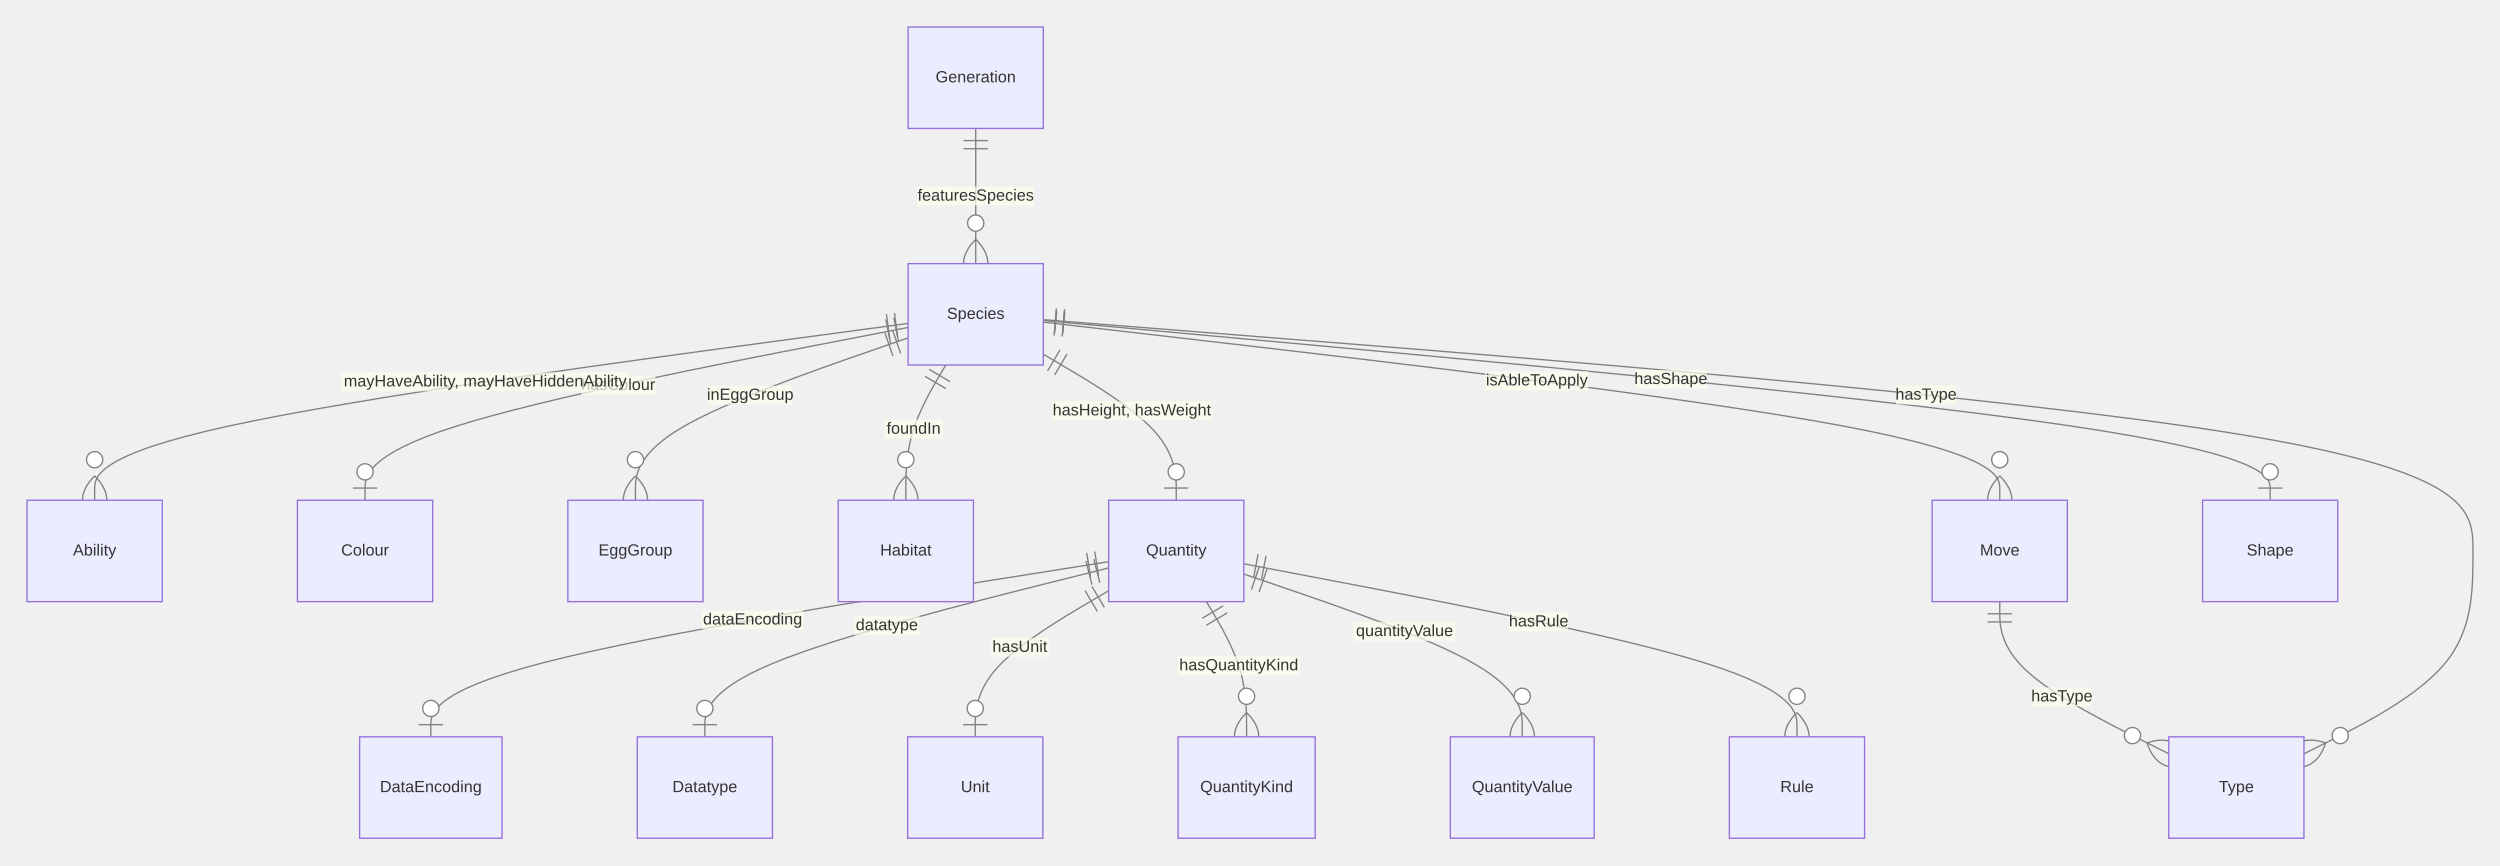
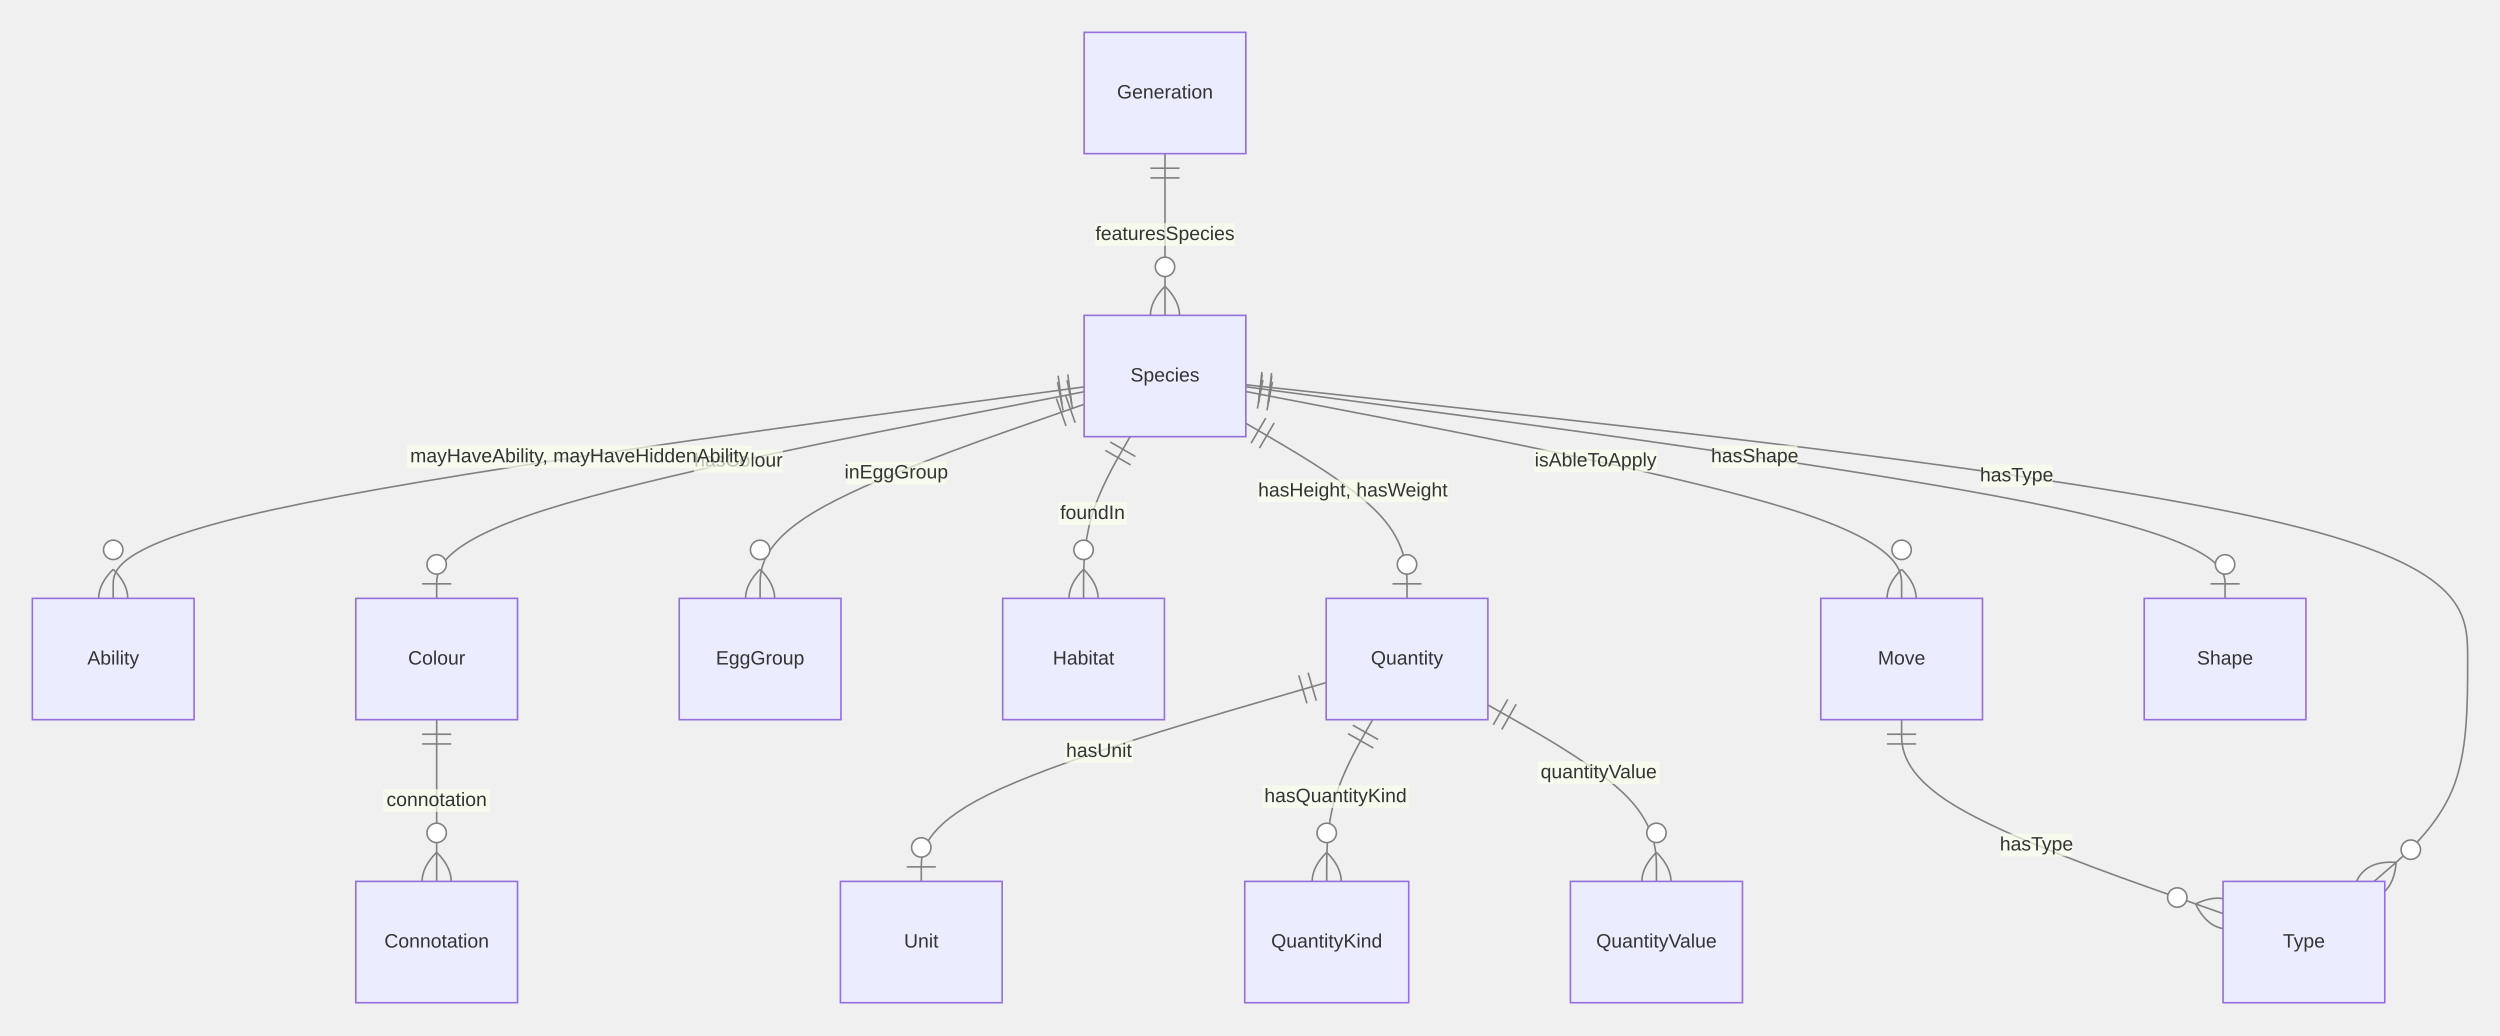
- <svg xmlns="http://www.w3.org/2000/svg" aria-roledescription="er" role="graphics-document document" viewBox="0 0 1849.101 640" height="640" width="1849.101" id="container">
+ <svg xmlns="http://www.w3.org/2000/svg" aria-roledescription="er" role="graphics-document document" viewBox="0 0 1545.824 640" height="640" width="1545.824" id="container">
  <style>#container{font-family:"trebuchet ms",verdana,arial,sans-serif;font-size:16px;fill:#333;}#container .error-icon{fill:#552222;}#container .error-text{fill:#552222;stroke:#552222;}#container .edge-thickness-normal{stroke-width:1px;}#container .edge-thickness-thick{stroke-width:3.5px;}#container .edge-pattern-solid{stroke-dasharray:0;}#container .edge-thickness-invisible{stroke-width:0;fill:none;}#container .edge-pattern-dashed{stroke-dasharray:3;}#container .edge-pattern-dotted{stroke-dasharray:2;}#container .marker{fill:#333333;stroke:#333333;}#container .marker.cross{stroke:#333333;}#container svg{font-family:"trebuchet ms",verdana,arial,sans-serif;font-size:16px;}#container p{margin:0;}#container .entityBox{fill:#ECECFF;stroke:#9370DB;}#container .attributeBoxOdd{fill:#ffffff;stroke:#9370DB;}#container .attributeBoxEven{fill:#f2f2f2;stroke:#9370DB;}#container .relationshipLabelBox{fill:hsl(80, 100%, 96.275%);opacity:0.7;background-color:hsl(80, 100%, 96.275%);}#container .relationshipLabelBox rect{opacity:0.5;}#container .relationshipLine{stroke:#333333;}#container .entityTitleText{text-anchor:middle;font-size:18px;fill:#333;}#container #MD_PARENT_START{fill:#f5f5f5!important;stroke:#333333!important;stroke-width:1;}#container #MD_PARENT_END{fill:#f5f5f5!important;stroke:#333333!important;stroke-width:1;}#container :root{--mermaid-font-family:"trebuchet ms",verdana,arial,sans-serif;}</style>
  <g />
  <defs>
    <marker orient="auto" markerHeight="240" markerWidth="190" refY="7" refX="0" id="MD_PARENT_START">
      <path d="M 18,7 L9,13 L1,7 L9,1 Z" />
    </marker>
  </defs>
  <defs>
    <marker orient="auto" markerHeight="28" markerWidth="20" refY="7" refX="19" id="MD_PARENT_END">
      <path d="M 18,7 L9,13 L1,7 L9,1 Z" />
    </marker>
  </defs>
  <defs>
    <marker orient="auto" markerHeight="18" markerWidth="18" refY="9" refX="0" id="ONLY_ONE_START">
      <path d="M9,0 L9,18 M15,0 L15,18" fill="none" stroke="gray" />
    </marker>
  </defs>
  <defs>
    <marker orient="auto" markerHeight="18" markerWidth="18" refY="9" refX="18" id="ONLY_ONE_END">
      <path d="M3,0 L3,18 M9,0 L9,18" fill="none" stroke="gray" />
    </marker>
  </defs>
  <defs>
    <marker orient="auto" markerHeight="18" markerWidth="30" refY="9" refX="0" id="ZERO_OR_ONE_START">
      <circle r="6" cy="9" cx="21" fill="white" stroke="gray" />
      <path d="M9,0 L9,18" fill="none" stroke="gray" />
    </marker>
  </defs>
  <defs>
    <marker orient="auto" markerHeight="18" markerWidth="30" refY="9" refX="30" id="ZERO_OR_ONE_END">
      <circle r="6" cy="9" cx="9" fill="white" stroke="gray" />
      <path d="M21,0 L21,18" fill="none" stroke="gray" />
    </marker>
  </defs>
  <defs>
    <marker orient="auto" markerHeight="36" markerWidth="45" refY="18" refX="18" id="ONE_OR_MORE_START">
      <path d="M0,18 Q 18,0 36,18 Q 18,36 0,18 M42,9 L42,27" fill="none" stroke="gray" />
    </marker>
  </defs>
  <defs>
    <marker orient="auto" markerHeight="36" markerWidth="45" refY="18" refX="27" id="ONE_OR_MORE_END">
      <path d="M3,9 L3,27 M9,18 Q27,0 45,18 Q27,36 9,18" fill="none" stroke="gray" />
    </marker>
  </defs>
  <defs>
    <marker orient="auto" markerHeight="36" markerWidth="57" refY="18" refX="18" id="ZERO_OR_MORE_START">
      <circle r="6" cy="18" cx="48" fill="white" stroke="gray" />
      <path d="M0,18 Q18,0 36,18 Q18,36 0,18" fill="none" stroke="gray" />
    </marker>
  </defs>
  <defs>
    <marker orient="auto" markerHeight="36" markerWidth="57" refY="18" refX="39" id="ZERO_OR_MORE_END">
      <circle r="6" cy="18" cx="9" fill="white" stroke="gray" />
      <path d="M21,18 Q39,0 57,18 Q39,36 21,18" fill="none" stroke="gray" />
    </marker>
  </defs>
-   <path style="stroke: gray; fill: none;" marker-start="url(#ONLY_ONE_START)" marker-end="url(#ZERO_OR_MORE_END)" d="M721.683,95L721.683,103.333C721.683,111.667,721.683,128.333,721.683,145C721.683,161.667,721.683,178.333,721.683,186.667L721.683,195" class="er relationshipLine" />
-   <path style="stroke: gray; fill: none;" marker-start="url(#ONLY_ONE_START)" marker-end="url(#ZERO_OR_MORE_END)" d="M1479.101,445L1479.101,453.333C1479.101,461.667,1479.101,478.333,1499.934,497.083C1520.767,515.833,1562.434,536.667,1583.267,547.083L1604.101,557.5" class="er relationshipLine" />
-   <path style="stroke: gray; fill: none;" marker-start="url(#ONLY_ONE_START)" marker-end="url(#ZERO_OR_ONE_END)" d="M820,415.435L736.444,428.696C652.888,441.957,485.777,468.478,402.221,490.073C318.665,511.667,318.665,528.333,318.665,536.667L318.665,545" class="er relationshipLine" />
-   <path style="stroke: gray; fill: none;" marker-start="url(#ONLY_ONE_START)" marker-end="url(#ZERO_OR_ONE_END)" d="M820,420.048L770.223,432.54C720.445,445.032,620.89,470.016,571.113,490.841C521.335,511.667,521.335,528.333,521.335,536.667L521.335,545" class="er relationshipLine" />
-   <path style="stroke: gray; fill: none;" marker-start="url(#ONLY_ONE_START)" marker-end="url(#ZERO_OR_ONE_END)" d="M820,436.929L803.556,446.607C787.112,456.286,754.223,475.643,737.779,493.655C721.335,511.667,721.335,528.333,721.335,536.667L721.335,545" class="er relationshipLine" />
-   <path style="stroke: gray; fill: none;" marker-start="url(#ONLY_ONE_START)" marker-end="url(#ZERO_OR_MORE_END)" d="M892.299,445L897.254,453.333C902.209,461.667,912.12,478.333,917.075,495C922.03,511.667,922.03,528.333,922.03,536.667L922.03,545" class="er relationshipLine" />
-   <path style="stroke: gray; fill: none;" marker-start="url(#ONLY_ONE_START)" marker-end="url(#ZERO_OR_MORE_END)" d="M920,424.596L954.319,436.33C988.638,448.064,1057.275,471.532,1091.594,491.599C1125.913,511.667,1125.913,528.333,1125.913,536.667L1125.913,545" class="er relationshipLine" />
-   <path style="stroke: gray; fill: none;" marker-start="url(#ONLY_ONE_START)" marker-end="url(#ZERO_OR_MORE_END)" d="M920,417.029L988.183,430.025C1056.367,443.02,1192.734,469.01,1260.917,490.338C1329.101,511.667,1329.101,528.333,1329.101,536.667L1329.101,545" class="er relationshipLine" />
-   <path style="stroke: gray; fill: none;" marker-start="url(#ONLY_ONE_START)" marker-end="url(#ZERO_OR_ONE_END)" d="M671.683,242.186L604.736,255.155C537.789,268.124,403.894,294.062,336.947,315.364C270,336.667,270,353.333,270,361.667L270,370" class="er relationshipLine" />
-   <path style="stroke: gray; fill: none;" marker-start="url(#ONLY_ONE_START)" marker-end="url(#ZERO_OR_ONE_END)" d="M771.683,261.998L788.069,271.665C804.455,281.332,837.228,300.666,853.614,318.666C870,336.667,870,353.333,870,361.667L870,370" class="er relationshipLine" />
-   <path style="stroke: gray; fill: none;" marker-start="url(#ONLY_ONE_START)" marker-end="url(#ZERO_OR_ONE_END)" d="M771.683,237.07L922.919,250.891C1074.155,264.713,1376.628,292.357,1527.864,314.512C1679.101,336.667,1679.101,353.333,1679.101,361.667L1679.101,370" class="er relationshipLine" />
-   <path style="stroke: gray; fill: none;" marker-start="url(#ONLY_ONE_START)" marker-end="url(#ZERO_OR_MORE_END)" d="M671.683,239.213L571.402,252.678C471.122,266.142,270.561,293.071,170.28,314.869C70,336.667,70,353.333,70,361.667L70,370" class="er relationshipLine" />
-   <path style="stroke: gray; fill: none;" marker-start="url(#ONLY_ONE_START)" marker-end="url(#ZERO_OR_MORE_END)" d="M671.683,249.883L638.069,261.569C604.455,273.255,537.228,296.628,503.614,316.647C470,336.667,470,353.333,470,361.667L470,370" class="er relationshipLine" />
-   <path style="stroke: gray; fill: none;" marker-start="url(#ONLY_ONE_START)" marker-end="url(#ZERO_OR_MORE_END)" d="M699.533,270L694.611,278.333C689.689,286.667,679.844,303.333,674.922,320C670,336.667,670,353.333,670,361.667L670,370" class="er relationshipLine" />
-   <path style="stroke: gray; fill: none;" marker-start="url(#ONLY_ONE_START)" marker-end="url(#ZERO_OR_MORE_END)" d="M771.683,238.276L889.586,251.897C1007.489,265.517,1243.295,292.759,1361.198,314.713C1479.101,336.667,1479.101,353.333,1479.101,361.667L1479.101,370" class="er relationshipLine" />
-   <path style="stroke: gray; fill: none;" marker-start="url(#ONLY_ONE_START)" marker-end="url(#ZERO_OR_MORE_END)" d="M771.683,236.451L947.919,250.376C1124.155,264.3,1476.628,292.15,1652.864,320.658C1829.101,349.167,1829.101,378.333,1829.101,407.5C1829.101,436.667,1829.101,465.833,1808.267,490.833C1787.434,515.833,1745.767,536.667,1724.934,547.083L1704.101,557.5" class="er relationshipLine" />
+   <path style="stroke: gray; fill: none;" marker-start="url(#ONLY_ONE_START)" marker-end="url(#ZERO_OR_MORE_END)" d="M270,445L270,453.333C270,461.667,270,478.333,270,495C270,511.667,270,528.333,270,536.667L270,545" class="er relationshipLine" />
+   <path style="stroke: gray; fill: none;" marker-start="url(#ONLY_ONE_START)" marker-end="url(#ZERO_OR_MORE_END)" d="M720.348,95L720.348,103.333C720.348,111.667,720.348,128.333,720.348,145C720.348,161.667,720.348,178.333,720.348,186.667L720.348,195" class="er relationshipLine" />
+   <path style="stroke: gray; fill: none;" marker-start="url(#ONLY_ONE_START)" marker-end="url(#ZERO_OR_MORE_END)" d="M1175.824,445L1175.824,453.333C1175.824,461.667,1175.824,478.333,1208.95,498.319C1242.076,518.304,1308.327,541.608,1341.452,553.26L1374.578,564.912" class="er relationshipLine" />
+   <path style="stroke: gray; fill: none;" marker-start="url(#ONLY_ONE_START)" marker-end="url(#ZERO_OR_ONE_END)" d="M820,422.066L778.275,434.222C736.551,446.378,653.102,470.689,611.377,491.178C569.652,511.667,569.652,528.333,569.652,536.667L569.652,545" class="er relationshipLine" />
+   <path style="stroke: gray; fill: none;" marker-start="url(#ONLY_ONE_START)" marker-end="url(#ZERO_OR_MORE_END)" d="M848.72,445L843.992,453.333C839.263,461.667,829.805,478.333,825.076,495C820.348,511.667,820.348,528.333,820.348,536.667L820.348,545" class="er relationshipLine" />
+   <path style="stroke: gray; fill: none;" marker-start="url(#ONLY_ONE_START)" marker-end="url(#ZERO_OR_MORE_END)" d="M920,435.867L937.372,445.722C954.743,455.578,989.487,475.289,1006.859,493.478C1024.23,511.667,1024.23,528.333,1024.23,536.667L1024.23,545" class="er relationshipLine" />
+   <path style="stroke: gray; fill: none;" marker-start="url(#ONLY_ONE_START)" marker-end="url(#ZERO_OR_ONE_END)" d="M670.348,242.215L603.623,255.179C536.898,268.143,403.449,294.072,336.725,315.369C270,336.667,270,353.333,270,361.667L270,370" class="er relationshipLine" />
+   <path style="stroke: gray; fill: none;" marker-start="url(#ONLY_ONE_START)" marker-end="url(#ZERO_OR_ONE_END)" d="M770.348,261.734L786.956,271.445C803.565,281.156,836.783,300.578,853.391,318.622C870,336.667,870,353.333,870,361.667L870,370" class="er relationshipLine" />
+   <path style="stroke: gray; fill: none;" marker-start="url(#ONLY_ONE_START)" marker-end="url(#ZERO_OR_ONE_END)" d="M770.348,239.175L871.26,252.645C972.173,266.116,1173.999,293.058,1274.911,314.862C1375.824,336.667,1375.824,353.333,1375.824,361.667L1375.824,370" class="er relationshipLine" />
+   <path style="stroke: gray; fill: none;" marker-start="url(#ONLY_ONE_START)" marker-end="url(#ZERO_OR_MORE_END)" d="M670.348,239.227L570.29,252.689C470.232,266.151,270.116,293.076,170.058,314.871C70,336.667,70,353.333,70,361.667L70,370" class="er relationshipLine" />
+   <path style="stroke: gray; fill: none;" marker-start="url(#ONLY_ONE_START)" marker-end="url(#ZERO_OR_MORE_END)" d="M670.348,249.976L636.956,261.646C603.565,273.317,536.783,296.659,503.391,316.663C470,336.667,470,353.333,470,361.667L470,370" class="er relationshipLine" />
+   <path style="stroke: gray; fill: none;" marker-start="url(#ONLY_ONE_START)" marker-end="url(#ZERO_OR_MORE_END)" d="M698.77,270L693.975,278.333C689.18,286.667,679.59,303.333,674.795,320C670,336.667,670,353.333,670,361.667L670,370" class="er relationshipLine" />
+   <path style="stroke: gray; fill: none;" marker-start="url(#ONLY_ONE_START)" marker-end="url(#ZERO_OR_MORE_END)" d="M770.348,242.105L837.927,255.088C905.507,268.07,1040.665,294.035,1108.245,315.351C1175.824,336.667,1175.824,353.333,1175.824,361.667L1175.824,370" class="er relationshipLine" />
+   <path style="stroke: gray; fill: none;" marker-start="url(#ONLY_ONE_START)" marker-end="url(#ZERO_OR_MORE_END)" d="M770.348,237.932L896.26,251.61C1022.173,265.288,1273.999,292.644,1399.911,320.905C1525.824,349.167,1525.824,378.333,1525.824,407.5C1525.824,436.667,1525.824,465.833,1516.182,488.75C1506.539,511.667,1487.254,528.333,1477.612,536.667L1467.969,545" class="er relationshipLine" />
  <g transform="translate(20,370 )" id="entity-Ability-2d2f7f5a-3104-5479-9445-4db74fe18930">
    <rect height="75" width="100" y="0" x="0" class="er entityBox" />
    <text style="dominant-baseline: middle; text-anchor: middle; font-size: 12px;" transform="translate(50,37.5)" y="0" x="0" id="text-entity-Ability-2d2f7f5a-3104-5479-9445-4db74fe18930" class="er entityLabel">Ability</text>
  </g>
  <g transform="translate(220,370 )" id="entity-Colour-8f581955-fab7-54c2-bd12-b02cd1156346">
    <rect height="75" width="100" y="0" x="0" class="er entityBox" />
    <text style="dominant-baseline: middle; text-anchor: middle; font-size: 12px;" transform="translate(50,37.5)" y="0" x="0" id="text-entity-Colour-8f581955-fab7-54c2-bd12-b02cd1156346" class="er entityLabel">Colour</text>
  </g>
  <g transform="translate(420,370 )" id="entity-EggGroup-c5db389d-db45-5e12-82f2-480735f26054">
    <rect height="75" width="100" y="0" x="0" class="er entityBox" />
    <text style="dominant-baseline: middle; text-anchor: middle; font-size: 12px;" transform="translate(50,37.5)" y="0" x="0" id="text-entity-EggGroup-c5db389d-db45-5e12-82f2-480735f26054" class="er entityLabel">EggGroup</text>
  </g>
-   <g transform="translate(671.6828,20 )" id="entity-Generation-82bf1c90-7400-5eb2-9271-49b7ba7af3e8">
+   <g transform="translate(670.3477,20 )" id="entity-Generation-82bf1c90-7400-5eb2-9271-49b7ba7af3e8">
    <rect height="75" width="100" y="0" x="0" class="er entityBox" />
    <text style="dominant-baseline: middle; text-anchor: middle; font-size: 12px;" transform="translate(50,37.5)" y="0" x="0" id="text-entity-Generation-82bf1c90-7400-5eb2-9271-49b7ba7af3e8" class="er entityLabel">Generation</text>
  </g>
  <g transform="translate(620,370 )" id="entity-Habitat-84f61ec1-d040-5890-9c99-5be822c3ae6f">
    <rect height="75" width="100" y="0" x="0" class="er entityBox" />
    <text style="dominant-baseline: middle; text-anchor: middle; font-size: 12px;" transform="translate(50,37.5)" y="0" x="0" id="text-entity-Habitat-84f61ec1-d040-5890-9c99-5be822c3ae6f" class="er entityLabel">Habitat</text>
  </g>
-   <g transform="translate(1429.101,370 )" id="entity-Move-bc8e2787-9ebf-5c38-8a4b-9e7696d2d8de">
+   <g transform="translate(1125.824,370 )" id="entity-Move-bc8e2787-9ebf-5c38-8a4b-9e7696d2d8de">
    <rect height="75" width="100" y="0" x="0" class="er entityBox" />
    <text style="dominant-baseline: middle; text-anchor: middle; font-size: 12px;" transform="translate(50,37.5)" y="0" x="0" id="text-entity-Move-bc8e2787-9ebf-5c38-8a4b-9e7696d2d8de" class="er entityLabel">Move</text>
  </g>
  <g transform="translate(820,370 )" id="entity-Quantity-46f11547-7eaf-5ee9-bc9f-a9eb227f8785">
    <rect height="75" width="100" y="0" x="0" class="er entityBox" />
    <text style="dominant-baseline: middle; text-anchor: middle; font-size: 12px;" transform="translate(50,37.5)" y="0" x="0" id="text-entity-Quantity-46f11547-7eaf-5ee9-bc9f-a9eb227f8785" class="er entityLabel">Quantity</text>
  </g>
-   <g transform="translate(1629.101,370 )" id="entity-Shape-f18345e8-3e84-511e-91ab-fbc05e2ad372">
+   <g transform="translate(1325.824,370 )" id="entity-Shape-f18345e8-3e84-511e-91ab-fbc05e2ad372">
    <rect height="75" width="100" y="0" x="0" class="er entityBox" />
    <text style="dominant-baseline: middle; text-anchor: middle; font-size: 12px;" transform="translate(50,37.5)" y="0" x="0" id="text-entity-Shape-f18345e8-3e84-511e-91ab-fbc05e2ad372" class="er entityLabel">Shape</text>
  </g>
-   <g transform="translate(671.6828,195 )" id="entity-Species-5fb7bd14-1f92-5321-a2f8-29eca518f07c">
+   <g transform="translate(670.3477,195 )" id="entity-Species-5fb7bd14-1f92-5321-a2f8-29eca518f07c">
    <rect height="75" width="100" y="0" x="0" class="er entityBox" />
    <text style="dominant-baseline: middle; text-anchor: middle; font-size: 12px;" transform="translate(50,37.5)" y="0" x="0" id="text-entity-Species-5fb7bd14-1f92-5321-a2f8-29eca518f07c" class="er entityLabel">Species</text>
  </g>
-   <g transform="translate(1604.101,545 )" id="entity-Type-9ddd46db-41c2-5534-b189-1a81570d0829">
+   <g transform="translate(1374.578,545 )" id="entity-Type-9ddd46db-41c2-5534-b189-1a81570d0829">
    <rect height="75" width="100" y="0" x="0" class="er entityBox" />
    <text style="dominant-baseline: middle; text-anchor: middle; font-size: 12px;" transform="translate(50,37.5)" y="0" x="0" id="text-entity-Type-9ddd46db-41c2-5534-b189-1a81570d0829" class="er entityLabel">Type</text>
  </g>
-   <g transform="translate(265.9946,545 )" id="entity-DataEncoding-e949680e-a6e4-55c9-9325-aa69226f3e53">
-     <rect height="75" width="105.34" y="0" x="0" class="er entityBox" />
-     <text style="dominant-baseline: middle; text-anchor: middle; font-size: 12px;" transform="translate(52.67024,37.5)" y="0" x="0" id="text-entity-DataEncoding-e949680e-a6e4-55c9-9325-aa69226f3e53" class="er entityLabel">DataEncoding</text>
+   <g transform="translate(220,545 )" id="entity-Connotation-126db13f-ef35-55a2-9d41-1185b75f50cf">
+     <rect height="75" width="100" y="0" x="0" class="er entityBox" />
+     <text style="dominant-baseline: middle; text-anchor: middle; font-size: 12px;" transform="translate(50,37.5)" y="0" x="0" id="text-entity-Connotation-126db13f-ef35-55a2-9d41-1185b75f50cf" class="er entityLabel">Connotation</text>
  </g>
-   <g transform="translate(471.3351,545 )" id="entity-Datatype-eedb5402-d0cc-52bf-9fb8-7b914f648cbe">
-     <rect height="75" width="100" y="0" x="0" class="er entityBox" />
-     <text style="dominant-baseline: middle; text-anchor: middle; font-size: 12px;" transform="translate(50,37.5)" y="0" x="0" id="text-entity-Datatype-eedb5402-d0cc-52bf-9fb8-7b914f648cbe" class="er entityLabel">Datatype</text>
-   </g>
-   <g transform="translate(671.3351,545 )" id="entity-Unit-c57ac1ea-0a24-509a-a80e-23f8c03ca739">
+   <g transform="translate(519.6523,545 )" id="entity-Unit-c57ac1ea-0a24-509a-a80e-23f8c03ca739">
    <rect height="75" width="100" y="0" x="0" class="er entityBox" />
    <text style="dominant-baseline: middle; text-anchor: middle; font-size: 12px;" transform="translate(50,37.5)" y="0" x="0" id="text-entity-Unit-c57ac1ea-0a24-509a-a80e-23f8c03ca739" class="er entityLabel">Unit</text>
  </g>
-   <g transform="translate(871.3351,545 )" id="entity-QuantityKind-6f79b338-e354-5d95-8035-8883644476ff">
+   <g transform="translate(769.6523,545 )" id="entity-QuantityKind-6f79b338-e354-5d95-8035-8883644476ff">
    <rect height="75" width="101.391" y="0" x="0" class="er entityBox" />
    <text style="dominant-baseline: middle; text-anchor: middle; font-size: 12px;" transform="translate(50.69531,37.5)" y="0" x="0" id="text-entity-QuantityKind-6f79b338-e354-5d95-8035-8883644476ff" class="er entityLabel">QuantityKind</text>
  </g>
-   <g transform="translate(1072.726,545 )" id="entity-QuantityValue-f2bc13d2-1961-5e2a-9bfe-ab6a05a5860b">
+   <g transform="translate(971.043,545 )" id="entity-QuantityValue-f2bc13d2-1961-5e2a-9bfe-ab6a05a5860b">
    <rect height="75" width="106.375" y="0" x="0" class="er entityBox" />
    <text style="dominant-baseline: middle; text-anchor: middle; font-size: 12px;" transform="translate(53.1875,37.5)" y="0" x="0" id="text-entity-QuantityValue-f2bc13d2-1961-5e2a-9bfe-ab6a05a5860b" class="er entityLabel">QuantityValue</text>
  </g>
-   <g transform="translate(1279.101,545 )" id="entity-Rule-886caf8e-59ff-5db3-a492-27242971196f">
-     <rect height="75" width="100" y="0" x="0" class="er entityBox" />
-     <text style="dominant-baseline: middle; text-anchor: middle; font-size: 12px;" transform="translate(50,37.5)" y="0" x="0" id="text-entity-Rule-886caf8e-59ff-5db3-a492-27242971196f" class="er entityLabel">Rule</text>
-   </g>
-   <rect height="14" width="86.449" y="138" x="678.459" class="er relationshipLabelBox" />
-   <text style="text-anchor: middle; dominant-baseline: middle; font-size: 12px;" y="145" x="721.683" id="rel1" class="er relationshipLabel">featuresSpecies</text>
-   <rect height="14" width="44.344" y="508.368" x="1502.885" class="er relationshipLabelBox" />
-   <text style="text-anchor: middle; dominant-baseline: middle; font-size: 12px;" y="515.368" x="1525.056" id="rel2" class="er relationshipLabel">hasType</text>
-   <rect height="14" width="74.909" y="451.496" x="519.205" class="er relationshipLabelBox" />
-   <text style="text-anchor: middle; dominant-baseline: middle; font-size: 12px;" y="458.496" x="556.659" id="rel3" class="er relationshipLabel">dataEncoding</text>
-   <rect height="14" width="48.328" y="455.725" x="631.795" class="er relationshipLabelBox" />
-   <text style="text-anchor: middle; dominant-baseline: middle; font-size: 12px;" y="462.725" x="655.959" id="rel4" class="er relationshipLabel">datatype</text>
-   <rect height="14" width="42.404" y="471.765" x="733.133" class="er relationshipLabelBox" />
-   <text style="text-anchor: middle; dominant-baseline: middle; font-size: 12px;" y="478.765" x="754.335" id="rel5" class="er relationshipLabel">hasUnit</text>
-   <rect height="14" width="90.438" y="485.372" x="871.034" class="er relationshipLabelBox" />
-   <text style="text-anchor: middle; dominant-baseline: middle; font-size: 12px;" y="492.372" x="916.253" id="rel6" class="er relationshipLabel">hasQuantityKind</text>
-   <rect height="14" width="75.266" y="460.063" x="1001.215" class="er relationshipLabelBox" />
-   <text style="text-anchor: middle; dominant-baseline: middle; font-size: 12px;" y="467.063" x="1038.848" id="rel7" class="er relationshipLabel">quantityValue</text>
-   <rect height="14" width="43.297" y="452.928" x="1116.392" class="er relationshipLabelBox" />
-   <text style="text-anchor: middle; dominant-baseline: middle; font-size: 12px;" y="459.928" x="1138.04" id="rel8" class="er relationshipLabel">hasRule</text>
-   <rect height="14" width="54.98" y="278.07" x="429.788" class="er relationshipLabelBox" />
-   <text style="text-anchor: middle; dominant-baseline: middle; font-size: 12px;" y="285.07" x="457.279" id="rel9" class="er relationshipLabel">hasColour</text>
-   <rect height="14" width="117.873" y="296.829" x="778.232" class="er relationshipLabelBox" />
-   <text style="text-anchor: middle; dominant-baseline: middle; font-size: 12px;" y="303.829" x="837.168" id="rel10" class="er relationshipLabel">hasHeight, hasWeight</text>
-   <rect height="14" width="52.812" y="273.632" x="1209.422" class="er relationshipLabelBox" />
-   <text style="text-anchor: middle; dominant-baseline: middle; font-size: 12px;" y="280.632" x="1235.829" id="rel11" class="er relationshipLabel">hasShape</text>
-   <rect height="14" width="212.953" y="275.428" x="252.413" class="er relationshipLabelBox" />
-   <text style="text-anchor: middle; dominant-baseline: middle; font-size: 12px;" y="282.428" x="358.89" id="rel12" class="er relationshipLabel">mayHaveAbility, mayHaveHiddenAbility</text>
-   <rect height="14" width="62.047" y="285.339" x="523.875" class="er relationshipLabelBox" />
-   <text style="text-anchor: middle; dominant-baseline: middle; font-size: 12px;" y="292.339" x="554.898" id="rel13" class="er relationshipLabel">inEggGroup</text>
-   <rect height="14" width="42.688" y="310.403" x="654.384" class="er relationshipLabelBox" />
-   <text style="text-anchor: middle; dominant-baseline: middle; font-size: 12px;" y="317.403" x="675.728" id="rel14" class="er relationshipLabel">foundIn</text>
-   <rect height="14" width="76.068" y="274.631" x="1098.69" class="er relationshipLabelBox" />
-   <text style="text-anchor: middle; dominant-baseline: middle; font-size: 12px;" y="281.631" x="1136.724" id="rel15" class="er relationshipLabel">isAbleToApply</text>
-   <rect height="14" width="44.344" y="285.199" x="1402.404" class="er relationshipLabelBox" />
-   <text style="text-anchor: middle; dominant-baseline: middle; font-size: 12px;" y="292.199" x="1424.576" id="rel16" class="er relationshipLabel">hasType</text>
+   <rect height="14" width="66.109" y="488" x="236.945" class="er relationshipLabelBox" />
+   <text style="text-anchor: middle; dominant-baseline: middle; font-size: 12px;" y="495" x="270" id="rel1" class="er relationshipLabel">connotation</text>
+   <rect height="14" width="86.449" y="138" x="677.124" class="er relationshipLabelBox" />
+   <text style="text-anchor: middle; dominant-baseline: middle; font-size: 12px;" y="145" x="720.348" id="rel2" class="er relationshipLabel">featuresSpecies</text>
+   <rect height="14" width="44.344" y="515.464" x="1237.05" class="er relationshipLabelBox" />
+   <text style="text-anchor: middle; dominant-baseline: middle; font-size: 12px;" y="522.464" x="1259.222" id="rel3" class="er relationshipLabel">hasType</text>
+   <rect height="14" width="42.404" y="457.639" x="658.304" class="er relationshipLabelBox" />
+   <text style="text-anchor: middle; dominant-baseline: middle; font-size: 12px;" y="464.639" x="679.506" id="rel4" class="er relationshipLabel">hasUnit</text>
+   <rect height="14" width="90.438" y="485.583" x="780.576" class="er relationshipLabelBox" />
+   <text style="text-anchor: middle; dominant-baseline: middle; font-size: 12px;" y="492.583" x="825.794" id="rel5" class="er relationshipLabel">hasQuantityKind</text>
+   <rect height="14" width="75.266" y="470.785" x="950.897" class="er relationshipLabelBox" />
+   <text style="text-anchor: middle; dominant-baseline: middle; font-size: 12px;" y="477.785" x="988.53" id="rel6" class="er relationshipLabel">quantityValue</text>
+   <rect height="14" width="54.98" y="278.096" x="429.108" class="er relationshipLabelBox" />
+   <text style="text-anchor: middle; dominant-baseline: middle; font-size: 12px;" y="285.096" x="456.598" id="rel7" class="er relationshipLabel">hasColour</text>
+   <rect height="14" width="117.873" y="296.586" x="777.587" class="er relationshipLabelBox" />
+   <text style="text-anchor: middle; dominant-baseline: middle; font-size: 12px;" y="303.586" x="836.523" id="rel8" class="er relationshipLabel">hasHeight, hasWeight</text>
+   <rect height="14" width="52.812" y="275.395" x="1058.607" class="er relationshipLabelBox" />
+   <text style="text-anchor: middle; dominant-baseline: middle; font-size: 12px;" y="282.395" x="1085.013" id="rel9" class="er relationshipLabel">hasShape</text>
+   <rect height="14" width="212.953" y="275.44" x="251.737" class="er relationshipLabelBox" />
+   <text style="text-anchor: middle; dominant-baseline: middle; font-size: 12px;" y="282.44" x="358.214" id="rel10" class="er relationshipLabel">mayHaveAbility, mayHaveHiddenAbility</text>
+   <rect height="14" width="62.047" y="285.428" x="523.191" class="er relationshipLabelBox" />
+   <text style="text-anchor: middle; dominant-baseline: middle; font-size: 12px;" y="292.428" x="554.214" id="rel11" class="er relationshipLabel">inEggGroup</text>
+   <rect height="14" width="42.688" y="310.522" x="654.199" class="er relationshipLabelBox" />
+   <text style="text-anchor: middle; dominant-baseline: middle; font-size: 12px;" y="317.522" x="675.543" id="rel12" class="er relationshipLabel">foundIn</text>
+   <rect height="14" width="76.068" y="277.997" x="948.577" class="er relationshipLabelBox" />
+   <text style="text-anchor: middle; dominant-baseline: middle; font-size: 12px;" y="284.997" x="986.611" id="rel13" class="er relationshipLabel">isAbleToApply</text>
+   <rect height="14" width="44.344" y="287.234" x="1224.793" class="er relationshipLabelBox" />
+   <text style="text-anchor: middle; dominant-baseline: middle; font-size: 12px;" y="294.234" x="1246.964" id="rel14" class="er relationshipLabel">hasType</text>
</svg>
